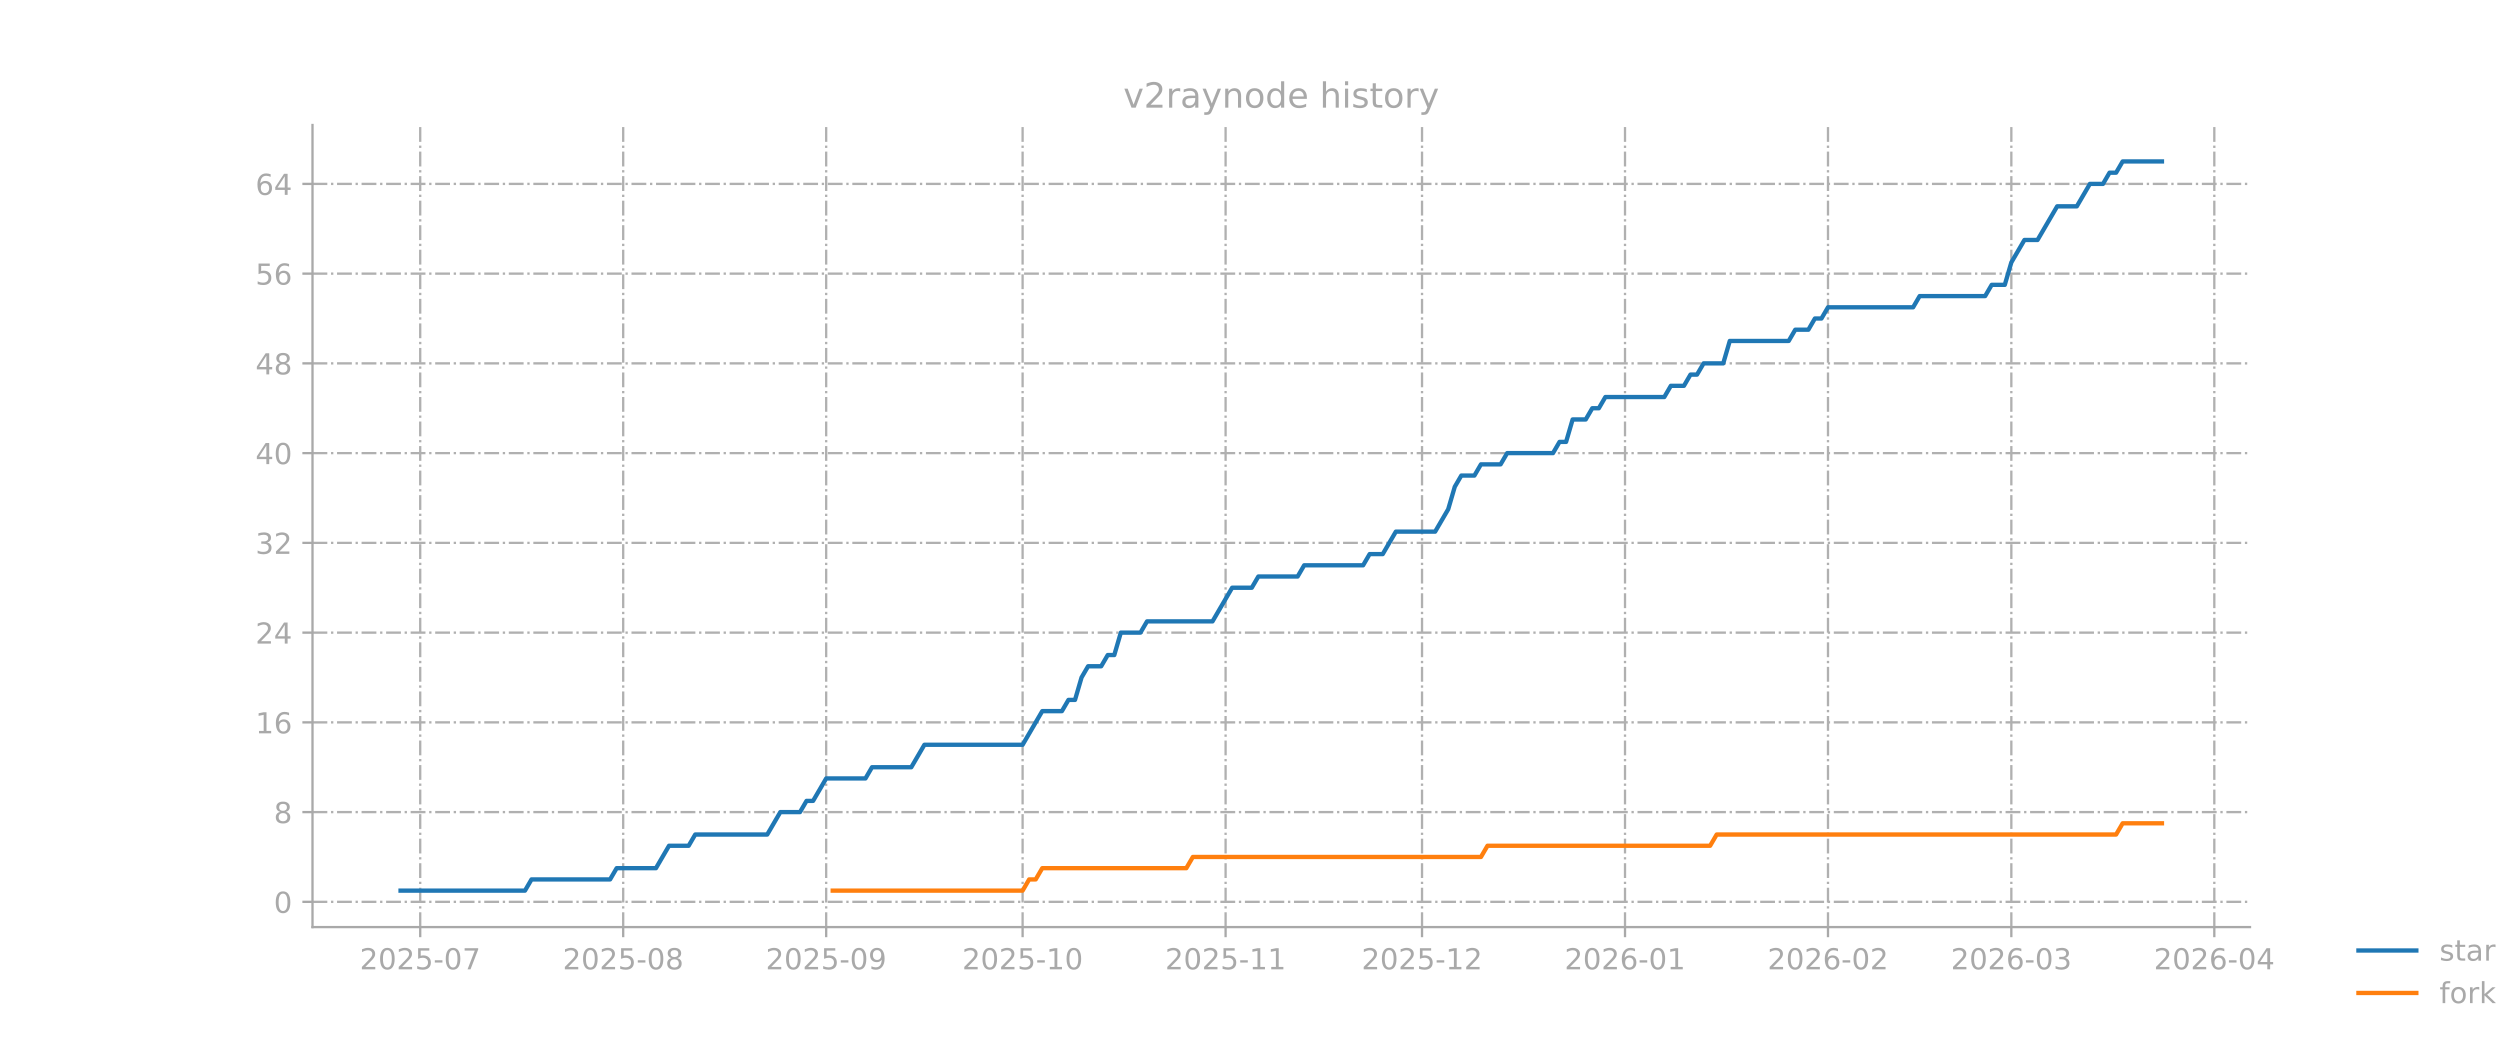
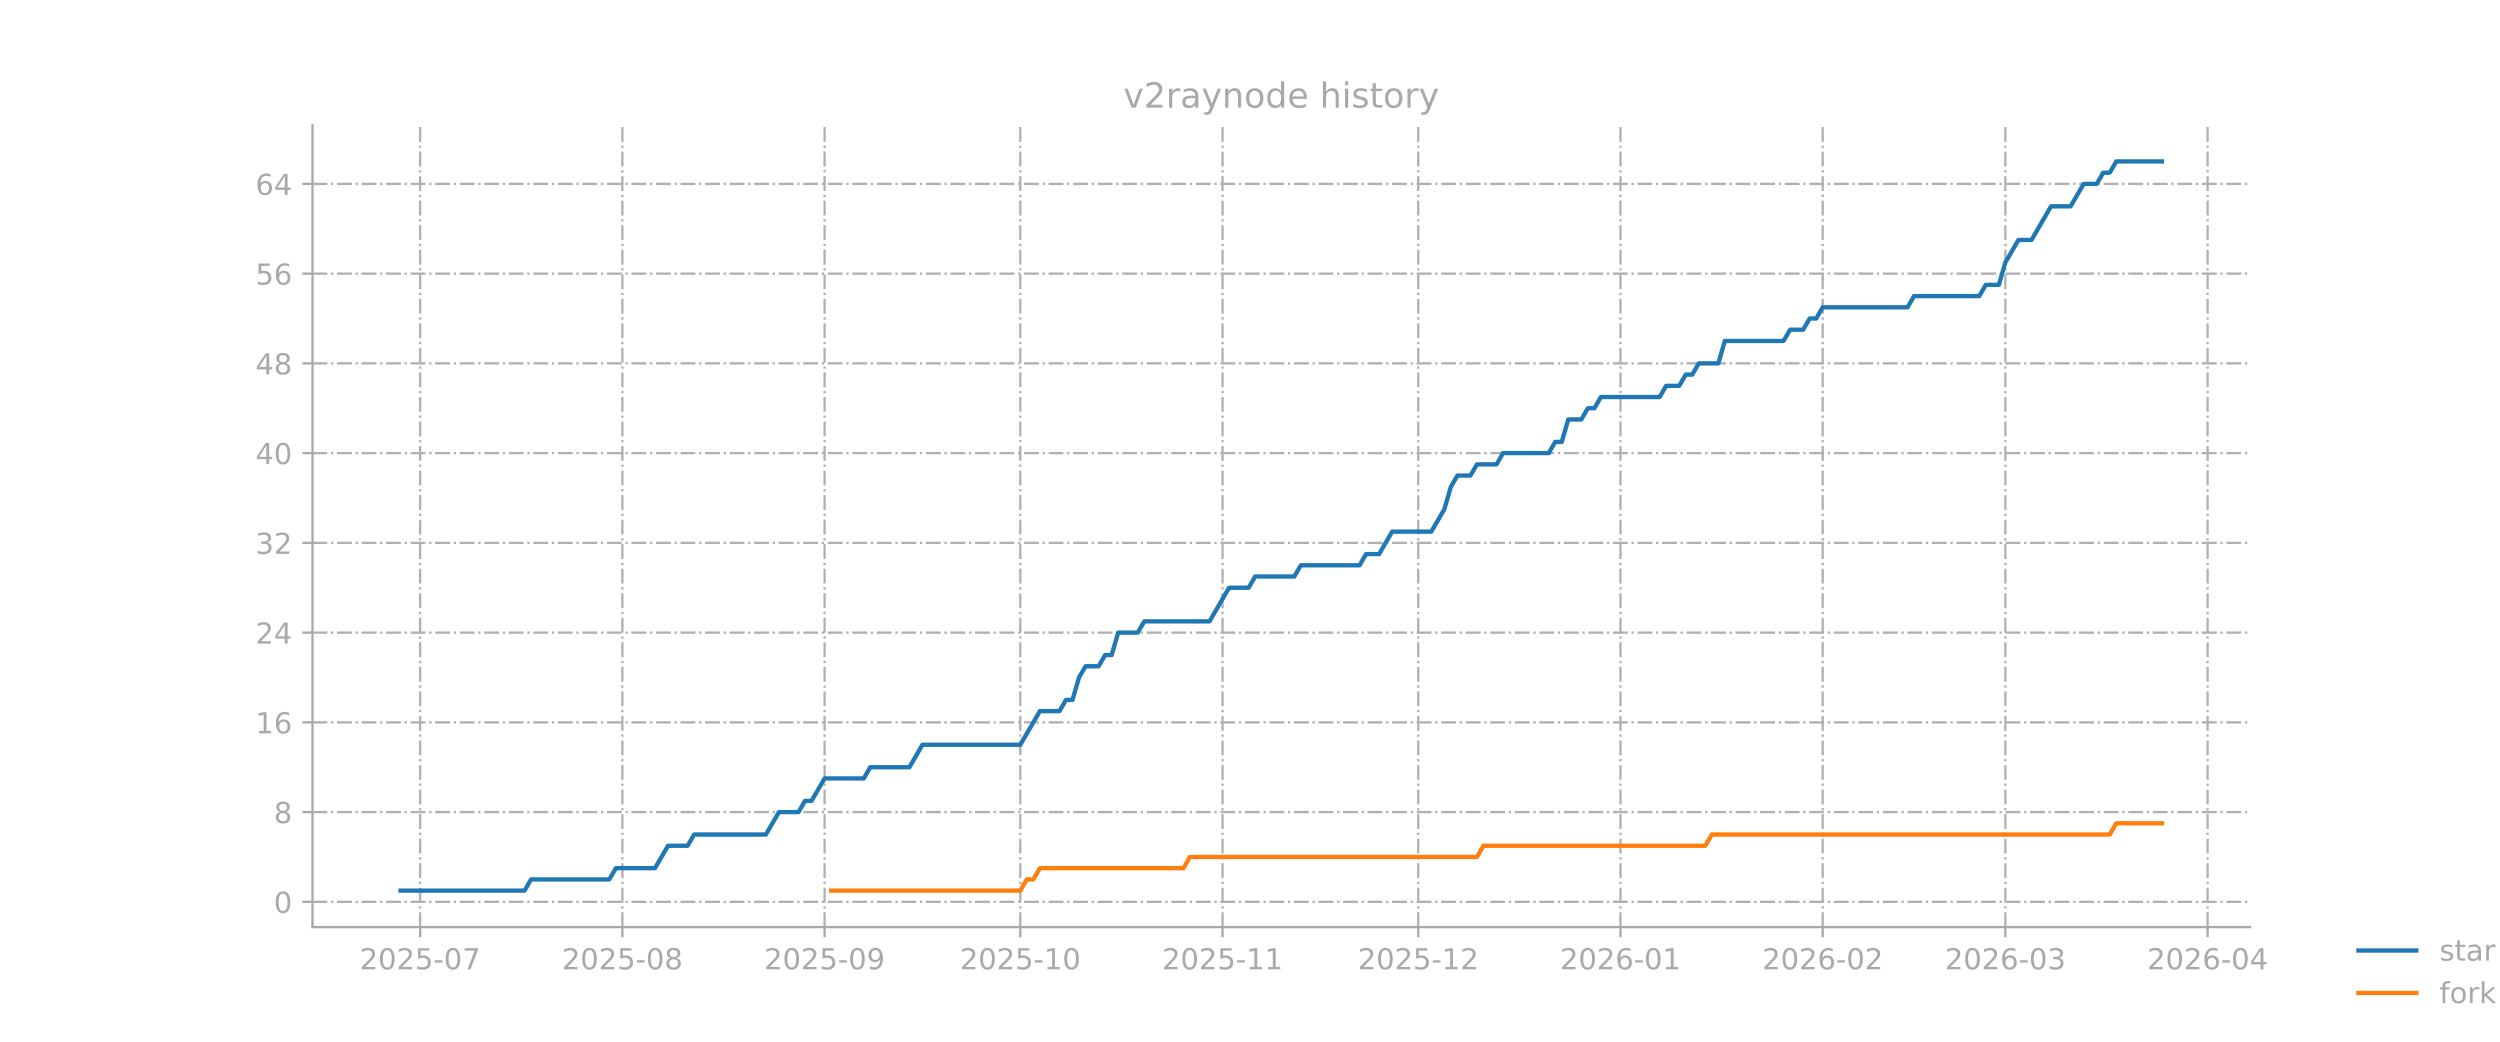
<svg xmlns="http://www.w3.org/2000/svg" xmlns:xlink="http://www.w3.org/1999/xlink" width="864pt" height="360pt" viewBox="0 0 864 360" version="1.1">
  <defs>
    <style type="text/css">*{stroke-linejoin: round; stroke-linecap: butt}</style>
  </defs>
  <g id="figure_1">
    <g id="patch_1">
      <path d="M 0 360  L 864 360  L 864 0  L 0 0  L 0 360  z " style="fill: none; opacity: 0" />
    </g>
    <g id="axes_1">
      <g id="patch_2">
        <path d="M 108 320.4  L 777.6 320.4  L 777.6 43.2  L 108 43.2  L 108 320.4  z " style="fill: none; opacity: 0" />
      </g>
      <g id="matplotlib.axis_1">
        <g id="xtick_1">
          <g id="line2d_1">
-             <path d="M 145.225 320.4  L 145.225 43.2  " clip-path="url(#pdec88b6fbc)" style="fill: none; stroke-dasharray: 5.12,1.28,0.8,1.28; stroke-dashoffset: 0; stroke: #b0b0b0; stroke-width: 0.8" />
+             <path d="M 145.2 320.4  L 145.2 43.2  " clip-path="url(#p464a421cb2)" style="fill: none; stroke-dasharray: 5.12,1.28,0.8,1.28; stroke-dashoffset: 0; stroke: #b0b0b0; stroke-width: 0.8" />
          </g>
          <g id="line2d_2">
            <defs>
-               <path id="m6a551c136f" d="M 0 0  L 0 3.5  " style="stroke: #a9a9a9; stroke-width: 0.8" />
+               <path id="m1f117e8676" d="M 0 0  L 0 3.5  " style="stroke: #a9a9a9; stroke-width: 0.8" />
            </defs>
            <g>
-               <use xlink:href="#m6a551c136f" x="145.225" y="320.4" style="fill: #a9a9a9; stroke: #a9a9a9; stroke-width: 0.8" />
+               <use xlink:href="#m1f117e8676" x="145.2" y="320.4" style="fill: #a9a9a9; stroke: #a9a9a9; stroke-width: 0.8" />
            </g>
          </g>
          <g id="text_1">
-             <g style="fill: #a9a9a9" transform="translate(124.3337 334.9984) scale(0.1 -0.1)">
+             <g style="fill: #a9a9a9" transform="translate(124.3086 334.9984) scale(0.1 -0.1)">
              <defs>
                <path id="DejaVuSans-32" d="M 1228 531  L 3431 531  L 3431 0  L 469 0  L 469 531  Q 828 903 1448 1529  Q 2069 2156 2228 2338  Q 2531 2678 2651 2914  Q 2772 3150 2772 3378  Q 2772 3750 2511 3984  Q 2250 4219 1831 4219  Q 1534 4219 1204 4116  Q 875 4013 500 3803  L 500 4441  Q 881 4594 1212 4672  Q 1544 4750 1819 4750  Q 2544 4750 2975 4387  Q 3406 4025 3406 3419  Q 3406 3131 3298 2873  Q 3191 2616 2906 2266  Q 2828 2175 2409 1742  Q 1991 1309 1228 531  z " transform="scale(0.015625)" />
                <path id="DejaVuSans-30" d="M 2034 4250  Q 1547 4250 1301 3770  Q 1056 3291 1056 2328  Q 1056 1369 1301 889  Q 1547 409 2034 409  Q 2525 409 2770 889  Q 3016 1369 3016 2328  Q 3016 3291 2770 3770  Q 2525 4250 2034 4250  z M 2034 4750  Q 2819 4750 3233 4129  Q 3647 3509 3647 2328  Q 3647 1150 3233 529  Q 2819 -91 2034 -91  Q 1250 -91 836 529  Q 422 1150 422 2328  Q 422 3509 836 4129  Q 1250 4750 2034 4750  z " transform="scale(0.015625)" />
                <path id="DejaVuSans-35" d="M 691 4666  L 3169 4666  L 3169 4134  L 1269 4134  L 1269 2991  Q 1406 3038 1543 3061  Q 1681 3084 1819 3084  Q 2600 3084 3056 2656  Q 3513 2228 3513 1497  Q 3513 744 3044 326  Q 2575 -91 1722 -91  Q 1428 -91 1123 -41  Q 819 9 494 109  L 494 744  Q 775 591 1075 516  Q 1375 441 1709 441  Q 2250 441 2565 725  Q 2881 1009 2881 1497  Q 2881 1984 2565 2268  Q 2250 2553 1709 2553  Q 1456 2553 1204 2497  Q 953 2441 691 2322  L 691 4666  z " transform="scale(0.015625)" />
                <path id="DejaVuSans-2d" d="M 313 2009  L 1997 2009  L 1997 1497  L 313 1497  L 313 2009  z " transform="scale(0.015625)" />
                <path id="DejaVuSans-37" d="M 525 4666  L 3525 4666  L 3525 4397  L 1831 0  L 1172 0  L 2766 4134  L 525 4134  L 525 4666  z " transform="scale(0.015625)" />
              </defs>
              <use xlink:href="#DejaVuSans-32" />
              <use xlink:href="#DejaVuSans-30" transform="translate(63.62305 0)" />
              <use xlink:href="#DejaVuSans-32" transform="translate(127.2461 0)" />
              <use xlink:href="#DejaVuSans-35" transform="translate(190.8691 0)" />
              <use xlink:href="#DejaVuSans-2d" transform="translate(254.4922 0)" />
              <use xlink:href="#DejaVuSans-30" transform="translate(290.5762 0)" />
              <use xlink:href="#DejaVuSans-37" transform="translate(354.1992 0)" />
            </g>
          </g>
        </g>
        <g id="xtick_2">
          <g id="line2d_3">
-             <path d="M 215.376 320.4  L 215.376 43.2  " clip-path="url(#pdec88b6fbc)" style="fill: none; stroke-dasharray: 5.12,1.28,0.8,1.28; stroke-dashoffset: 0; stroke: #b0b0b0; stroke-width: 0.8" />
+             <path d="M 215.091 320.4  L 215.091 43.2  " clip-path="url(#p464a421cb2)" style="fill: none; stroke-dasharray: 5.12,1.28,0.8,1.28; stroke-dashoffset: 0; stroke: #b0b0b0; stroke-width: 0.8" />
          </g>
          <g id="line2d_4">
            <g>
-               <use xlink:href="#m6a551c136f" x="215.376" y="320.4" style="fill: #a9a9a9; stroke: #a9a9a9; stroke-width: 0.8" />
+               <use xlink:href="#m1f117e8676" x="215.091" y="320.4" style="fill: #a9a9a9; stroke: #a9a9a9; stroke-width: 0.8" />
            </g>
          </g>
          <g id="text_2">
-             <g style="fill: #a9a9a9" transform="translate(194.4845 334.9984) scale(0.1 -0.1)">
+             <g style="fill: #a9a9a9" transform="translate(194.1995 334.9984) scale(0.1 -0.1)">
              <defs>
                <path id="DejaVuSans-38" d="M 2034 2216  Q 1584 2216 1326 1975  Q 1069 1734 1069 1313  Q 1069 891 1326 650  Q 1584 409 2034 409  Q 2484 409 2743 651  Q 3003 894 3003 1313  Q 3003 1734 2745 1975  Q 2488 2216 2034 2216  z M 1403 2484  Q 997 2584 770 2862  Q 544 3141 544 3541  Q 544 4100 942 4425  Q 1341 4750 2034 4750  Q 2731 4750 3128 4425  Q 3525 4100 3525 3541  Q 3525 3141 3298 2862  Q 3072 2584 2669 2484  Q 3125 2378 3379 2068  Q 3634 1759 3634 1313  Q 3634 634 3220 271  Q 2806 -91 2034 -91  Q 1263 -91 848 271  Q 434 634 434 1313  Q 434 1759 690 2068  Q 947 2378 1403 2484  z M 1172 3481  Q 1172 3119 1398 2916  Q 1625 2713 2034 2713  Q 2441 2713 2670 2916  Q 2900 3119 2900 3481  Q 2900 3844 2670 4047  Q 2441 4250 2034 4250  Q 1625 4250 1398 4047  Q 1172 3844 1172 3481  z " transform="scale(0.015625)" />
              </defs>
              <use xlink:href="#DejaVuSans-32" />
              <use xlink:href="#DejaVuSans-30" transform="translate(63.62305 0)" />
              <use xlink:href="#DejaVuSans-32" transform="translate(127.2461 0)" />
              <use xlink:href="#DejaVuSans-35" transform="translate(190.8691 0)" />
              <use xlink:href="#DejaVuSans-2d" transform="translate(254.4922 0)" />
              <use xlink:href="#DejaVuSans-30" transform="translate(290.5762 0)" />
              <use xlink:href="#DejaVuSans-38" transform="translate(354.1992 0)" />
            </g>
          </g>
        </g>
        <g id="xtick_3">
          <g id="line2d_5">
-             <path d="M 285.527 320.4  L 285.527 43.2  " clip-path="url(#pdec88b6fbc)" style="fill: none; stroke-dasharray: 5.12,1.28,0.8,1.28; stroke-dashoffset: 0; stroke: #b0b0b0; stroke-width: 0.8" />
+             <path d="M 284.982 320.4  L 284.982 43.2  " clip-path="url(#p464a421cb2)" style="fill: none; stroke-dasharray: 5.12,1.28,0.8,1.28; stroke-dashoffset: 0; stroke: #b0b0b0; stroke-width: 0.8" />
          </g>
          <g id="line2d_6">
            <g>
-               <use xlink:href="#m6a551c136f" x="285.527" y="320.4" style="fill: #a9a9a9; stroke: #a9a9a9; stroke-width: 0.8" />
+               <use xlink:href="#m1f117e8676" x="284.982" y="320.4" style="fill: #a9a9a9; stroke: #a9a9a9; stroke-width: 0.8" />
            </g>
          </g>
          <g id="text_3">
-             <g style="fill: #a9a9a9" transform="translate(264.6352 334.9984) scale(0.1 -0.1)">
+             <g style="fill: #a9a9a9" transform="translate(264.0904 334.9984) scale(0.1 -0.1)">
              <defs>
                <path id="DejaVuSans-39" d="M 703 97  L 703 672  Q 941 559 1184 500  Q 1428 441 1663 441  Q 2288 441 2617 861  Q 2947 1281 2994 2138  Q 2813 1869 2534 1725  Q 2256 1581 1919 1581  Q 1219 1581 811 2004  Q 403 2428 403 3163  Q 403 3881 828 4315  Q 1253 4750 1959 4750  Q 2769 4750 3195 4129  Q 3622 3509 3622 2328  Q 3622 1225 3098 567  Q 2575 -91 1691 -91  Q 1453 -91 1209 -44  Q 966 3 703 97  z M 1959 2075  Q 2384 2075 2632 2365  Q 2881 2656 2881 3163  Q 2881 3666 2632 3958  Q 2384 4250 1959 4250  Q 1534 4250 1286 3958  Q 1038 3666 1038 3163  Q 1038 2656 1286 2365  Q 1534 2075 1959 2075  z " transform="scale(0.015625)" />
              </defs>
              <use xlink:href="#DejaVuSans-32" />
              <use xlink:href="#DejaVuSans-30" transform="translate(63.62305 0)" />
              <use xlink:href="#DejaVuSans-32" transform="translate(127.2461 0)" />
              <use xlink:href="#DejaVuSans-35" transform="translate(190.8691 0)" />
              <use xlink:href="#DejaVuSans-2d" transform="translate(254.4922 0)" />
              <use xlink:href="#DejaVuSans-30" transform="translate(290.5762 0)" />
              <use xlink:href="#DejaVuSans-39" transform="translate(354.1992 0)" />
            </g>
          </g>
        </g>
        <g id="xtick_4">
          <g id="line2d_7">
-             <path d="M 353.414 320.4  L 353.414 43.2  " clip-path="url(#pdec88b6fbc)" style="fill: none; stroke-dasharray: 5.12,1.28,0.8,1.28; stroke-dashoffset: 0; stroke: #b0b0b0; stroke-width: 0.8" />
+             <path d="M 352.618 320.4  L 352.618 43.2  " clip-path="url(#p464a421cb2)" style="fill: none; stroke-dasharray: 5.12,1.28,0.8,1.28; stroke-dashoffset: 0; stroke: #b0b0b0; stroke-width: 0.8" />
          </g>
          <g id="line2d_8">
            <g>
-               <use xlink:href="#m6a551c136f" x="353.414" y="320.4" style="fill: #a9a9a9; stroke: #a9a9a9; stroke-width: 0.8" />
+               <use xlink:href="#m1f117e8676" x="352.618" y="320.4" style="fill: #a9a9a9; stroke: #a9a9a9; stroke-width: 0.8" />
            </g>
          </g>
          <g id="text_4">
-             <g style="fill: #a9a9a9" transform="translate(332.523 334.9984) scale(0.1 -0.1)">
+             <g style="fill: #a9a9a9" transform="translate(331.7268 334.9984) scale(0.1 -0.1)">
              <defs>
                <path id="DejaVuSans-31" d="M 794 531  L 1825 531  L 1825 4091  L 703 3866  L 703 4441  L 1819 4666  L 2450 4666  L 2450 531  L 3481 531  L 3481 0  L 794 0  L 794 531  z " transform="scale(0.015625)" />
              </defs>
              <use xlink:href="#DejaVuSans-32" />
              <use xlink:href="#DejaVuSans-30" transform="translate(63.62305 0)" />
              <use xlink:href="#DejaVuSans-32" transform="translate(127.2461 0)" />
              <use xlink:href="#DejaVuSans-35" transform="translate(190.8691 0)" />
              <use xlink:href="#DejaVuSans-2d" transform="translate(254.4922 0)" />
              <use xlink:href="#DejaVuSans-31" transform="translate(290.5762 0)" />
              <use xlink:href="#DejaVuSans-30" transform="translate(354.1992 0)" />
            </g>
          </g>
        </g>
        <g id="xtick_5">
          <g id="line2d_9">
-             <path d="M 423.565 320.4  L 423.565 43.2  " clip-path="url(#pdec88b6fbc)" style="fill: none; stroke-dasharray: 5.12,1.28,0.8,1.28; stroke-dashoffset: 0; stroke: #b0b0b0; stroke-width: 0.8" />
+             <path d="M 422.509 320.4  L 422.509 43.2  " clip-path="url(#p464a421cb2)" style="fill: none; stroke-dasharray: 5.12,1.28,0.8,1.28; stroke-dashoffset: 0; stroke: #b0b0b0; stroke-width: 0.8" />
          </g>
          <g id="line2d_10">
            <g>
-               <use xlink:href="#m6a551c136f" x="423.565" y="320.4" style="fill: #a9a9a9; stroke: #a9a9a9; stroke-width: 0.8" />
+               <use xlink:href="#m1f117e8676" x="422.509" y="320.4" style="fill: #a9a9a9; stroke: #a9a9a9; stroke-width: 0.8" />
            </g>
          </g>
          <g id="text_5">
-             <g style="fill: #a9a9a9" transform="translate(402.6737 334.9984) scale(0.1 -0.1)">
+             <g style="fill: #a9a9a9" transform="translate(401.6177 334.9984) scale(0.1 -0.1)">
              <use xlink:href="#DejaVuSans-32" />
              <use xlink:href="#DejaVuSans-30" transform="translate(63.62305 0)" />
              <use xlink:href="#DejaVuSans-32" transform="translate(127.2461 0)" />
              <use xlink:href="#DejaVuSans-35" transform="translate(190.8691 0)" />
              <use xlink:href="#DejaVuSans-2d" transform="translate(254.4922 0)" />
              <use xlink:href="#DejaVuSans-31" transform="translate(290.5762 0)" />
              <use xlink:href="#DejaVuSans-31" transform="translate(354.1992 0)" />
            </g>
          </g>
        </g>
        <g id="xtick_6">
          <g id="line2d_11">
-             <path d="M 491.453 320.4  L 491.453 43.2  " clip-path="url(#pdec88b6fbc)" style="fill: none; stroke-dasharray: 5.12,1.28,0.8,1.28; stroke-dashoffset: 0; stroke: #b0b0b0; stroke-width: 0.8" />
+             <path d="M 490.145 320.4  L 490.145 43.2  " clip-path="url(#p464a421cb2)" style="fill: none; stroke-dasharray: 5.12,1.28,0.8,1.28; stroke-dashoffset: 0; stroke: #b0b0b0; stroke-width: 0.8" />
          </g>
          <g id="line2d_12">
            <g>
-               <use xlink:href="#m6a551c136f" x="491.453" y="320.4" style="fill: #a9a9a9; stroke: #a9a9a9; stroke-width: 0.8" />
+               <use xlink:href="#m1f117e8676" x="490.145" y="320.4" style="fill: #a9a9a9; stroke: #a9a9a9; stroke-width: 0.8" />
            </g>
          </g>
          <g id="text_6">
-             <g style="fill: #a9a9a9" transform="translate(470.5615 334.9984) scale(0.1 -0.1)">
+             <g style="fill: #a9a9a9" transform="translate(469.254 334.9984) scale(0.1 -0.1)">
              <use xlink:href="#DejaVuSans-32" />
              <use xlink:href="#DejaVuSans-30" transform="translate(63.62305 0)" />
              <use xlink:href="#DejaVuSans-32" transform="translate(127.2461 0)" />
              <use xlink:href="#DejaVuSans-35" transform="translate(190.8691 0)" />
              <use xlink:href="#DejaVuSans-2d" transform="translate(254.4922 0)" />
              <use xlink:href="#DejaVuSans-31" transform="translate(290.5762 0)" />
              <use xlink:href="#DejaVuSans-32" transform="translate(354.1992 0)" />
            </g>
          </g>
        </g>
        <g id="xtick_7">
          <g id="line2d_13">
-             <path d="M 561.604 320.4  L 561.604 43.2  " clip-path="url(#pdec88b6fbc)" style="fill: none; stroke-dasharray: 5.12,1.28,0.8,1.28; stroke-dashoffset: 0; stroke: #b0b0b0; stroke-width: 0.8" />
+             <path d="M 560.036 320.4  L 560.036 43.2  " clip-path="url(#p464a421cb2)" style="fill: none; stroke-dasharray: 5.12,1.28,0.8,1.28; stroke-dashoffset: 0; stroke: #b0b0b0; stroke-width: 0.8" />
          </g>
          <g id="line2d_14">
            <g>
-               <use xlink:href="#m6a551c136f" x="561.604" y="320.4" style="fill: #a9a9a9; stroke: #a9a9a9; stroke-width: 0.8" />
+               <use xlink:href="#m1f117e8676" x="560.036" y="320.4" style="fill: #a9a9a9; stroke: #a9a9a9; stroke-width: 0.8" />
            </g>
          </g>
          <g id="text_7">
-             <g style="fill: #a9a9a9" transform="translate(540.7122 334.9984) scale(0.1 -0.1)">
+             <g style="fill: #a9a9a9" transform="translate(539.145 334.9984) scale(0.1 -0.1)">
              <defs>
                <path id="DejaVuSans-36" d="M 2113 2584  Q 1688 2584 1439 2293  Q 1191 2003 1191 1497  Q 1191 994 1439 701  Q 1688 409 2113 409  Q 2538 409 2786 701  Q 3034 994 3034 1497  Q 3034 2003 2786 2293  Q 2538 2584 2113 2584  z M 3366 4563  L 3366 3988  Q 3128 4100 2886 4159  Q 2644 4219 2406 4219  Q 1781 4219 1451 3797  Q 1122 3375 1075 2522  Q 1259 2794 1537 2939  Q 1816 3084 2150 3084  Q 2853 3084 3261 2657  Q 3669 2231 3669 1497  Q 3669 778 3244 343  Q 2819 -91 2113 -91  Q 1303 -91 875 529  Q 447 1150 447 2328  Q 447 3434 972 4092  Q 1497 4750 2381 4750  Q 2619 4750 2861 4703  Q 3103 4656 3366 4563  z " transform="scale(0.015625)" />
              </defs>
              <use xlink:href="#DejaVuSans-32" />
              <use xlink:href="#DejaVuSans-30" transform="translate(63.62305 0)" />
              <use xlink:href="#DejaVuSans-32" transform="translate(127.2461 0)" />
              <use xlink:href="#DejaVuSans-36" transform="translate(190.8691 0)" />
              <use xlink:href="#DejaVuSans-2d" transform="translate(254.4922 0)" />
              <use xlink:href="#DejaVuSans-30" transform="translate(290.5762 0)" />
              <use xlink:href="#DejaVuSans-31" transform="translate(354.1992 0)" />
            </g>
          </g>
        </g>
        <g id="xtick_8">
          <g id="line2d_15">
-             <path d="M 631.754 320.4  L 631.754 43.2  " clip-path="url(#pdec88b6fbc)" style="fill: none; stroke-dasharray: 5.12,1.28,0.8,1.28; stroke-dashoffset: 0; stroke: #b0b0b0; stroke-width: 0.8" />
+             <path d="M 629.927 320.4  L 629.927 43.2  " clip-path="url(#p464a421cb2)" style="fill: none; stroke-dasharray: 5.12,1.28,0.8,1.28; stroke-dashoffset: 0; stroke: #b0b0b0; stroke-width: 0.8" />
          </g>
          <g id="line2d_16">
            <g>
-               <use xlink:href="#m6a551c136f" x="631.754" y="320.4" style="fill: #a9a9a9; stroke: #a9a9a9; stroke-width: 0.8" />
+               <use xlink:href="#m1f117e8676" x="629.927" y="320.4" style="fill: #a9a9a9; stroke: #a9a9a9; stroke-width: 0.8" />
            </g>
          </g>
          <g id="text_8">
-             <g style="fill: #a9a9a9" transform="translate(610.863 334.9984) scale(0.1 -0.1)">
+             <g style="fill: #a9a9a9" transform="translate(609.0359 334.9984) scale(0.1 -0.1)">
              <use xlink:href="#DejaVuSans-32" />
              <use xlink:href="#DejaVuSans-30" transform="translate(63.62305 0)" />
              <use xlink:href="#DejaVuSans-32" transform="translate(127.2461 0)" />
              <use xlink:href="#DejaVuSans-36" transform="translate(190.8691 0)" />
              <use xlink:href="#DejaVuSans-2d" transform="translate(254.4922 0)" />
              <use xlink:href="#DejaVuSans-30" transform="translate(290.5762 0)" />
              <use xlink:href="#DejaVuSans-32" transform="translate(354.1992 0)" />
            </g>
          </g>
        </g>
        <g id="xtick_9">
          <g id="line2d_17">
-             <path d="M 695.116 320.4  L 695.116 43.2  " clip-path="url(#pdec88b6fbc)" style="fill: none; stroke-dasharray: 5.12,1.28,0.8,1.28; stroke-dashoffset: 0; stroke: #b0b0b0; stroke-width: 0.8" />
+             <path d="M 693.055 320.4  L 693.055 43.2  " clip-path="url(#p464a421cb2)" style="fill: none; stroke-dasharray: 5.12,1.28,0.8,1.28; stroke-dashoffset: 0; stroke: #b0b0b0; stroke-width: 0.8" />
          </g>
          <g id="line2d_18">
            <g>
-               <use xlink:href="#m6a551c136f" x="695.116" y="320.4" style="fill: #a9a9a9; stroke: #a9a9a9; stroke-width: 0.8" />
+               <use xlink:href="#m1f117e8676" x="693.055" y="320.4" style="fill: #a9a9a9; stroke: #a9a9a9; stroke-width: 0.8" />
            </g>
          </g>
          <g id="text_9">
-             <g style="fill: #a9a9a9" transform="translate(674.2249 334.9984) scale(0.1 -0.1)">
+             <g style="fill: #a9a9a9" transform="translate(672.1631 334.9984) scale(0.1 -0.1)">
              <defs>
                <path id="DejaVuSans-33" d="M 2597 2516  Q 3050 2419 3304 2112  Q 3559 1806 3559 1356  Q 3559 666 3084 287  Q 2609 -91 1734 -91  Q 1441 -91 1130 -33  Q 819 25 488 141  L 488 750  Q 750 597 1062 519  Q 1375 441 1716 441  Q 2309 441 2620 675  Q 2931 909 2931 1356  Q 2931 1769 2642 2001  Q 2353 2234 1838 2234  L 1294 2234  L 1294 2753  L 1863 2753  Q 2328 2753 2575 2939  Q 2822 3125 2822 3475  Q 2822 3834 2567 4026  Q 2313 4219 1838 4219  Q 1578 4219 1281 4162  Q 984 4106 628 3988  L 628 4550  Q 988 4650 1302 4700  Q 1616 4750 1894 4750  Q 2613 4750 3031 4423  Q 3450 4097 3450 3541  Q 3450 3153 3228 2886  Q 3006 2619 2597 2516  z " transform="scale(0.015625)" />
              </defs>
              <use xlink:href="#DejaVuSans-32" />
              <use xlink:href="#DejaVuSans-30" transform="translate(63.62305 0)" />
              <use xlink:href="#DejaVuSans-32" transform="translate(127.2461 0)" />
              <use xlink:href="#DejaVuSans-36" transform="translate(190.8691 0)" />
              <use xlink:href="#DejaVuSans-2d" transform="translate(254.4922 0)" />
              <use xlink:href="#DejaVuSans-30" transform="translate(290.5762 0)" />
              <use xlink:href="#DejaVuSans-33" transform="translate(354.1992 0)" />
            </g>
          </g>
        </g>
        <g id="xtick_10">
          <g id="line2d_19">
-             <path d="M 765.267 320.4  L 765.267 43.2  " clip-path="url(#pdec88b6fbc)" style="fill: none; stroke-dasharray: 5.12,1.28,0.8,1.28; stroke-dashoffset: 0; stroke: #b0b0b0; stroke-width: 0.8" />
+             <path d="M 762.945 320.4  L 762.945 43.2  " clip-path="url(#p464a421cb2)" style="fill: none; stroke-dasharray: 5.12,1.28,0.8,1.28; stroke-dashoffset: 0; stroke: #b0b0b0; stroke-width: 0.8" />
          </g>
          <g id="line2d_20">
            <g>
-               <use xlink:href="#m6a551c136f" x="765.267" y="320.4" style="fill: #a9a9a9; stroke: #a9a9a9; stroke-width: 0.8" />
+               <use xlink:href="#m1f117e8676" x="762.945" y="320.4" style="fill: #a9a9a9; stroke: #a9a9a9; stroke-width: 0.8" />
            </g>
          </g>
          <g id="text_10">
-             <g style="fill: #a9a9a9" transform="translate(744.3756 334.9984) scale(0.1 -0.1)">
+             <g style="fill: #a9a9a9" transform="translate(742.054 334.9984) scale(0.1 -0.1)">
              <defs>
                <path id="DejaVuSans-34" d="M 2419 4116  L 825 1625  L 2419 1625  L 2419 4116  z M 2253 4666  L 3047 4666  L 3047 1625  L 3713 1625  L 3713 1100  L 3047 1100  L 3047 0  L 2419 0  L 2419 1100  L 313 1100  L 313 1709  L 2253 4666  z " transform="scale(0.015625)" />
              </defs>
              <use xlink:href="#DejaVuSans-32" />
              <use xlink:href="#DejaVuSans-30" transform="translate(63.62305 0)" />
              <use xlink:href="#DejaVuSans-32" transform="translate(127.2461 0)" />
              <use xlink:href="#DejaVuSans-36" transform="translate(190.8691 0)" />
              <use xlink:href="#DejaVuSans-2d" transform="translate(254.4922 0)" />
              <use xlink:href="#DejaVuSans-30" transform="translate(290.5762 0)" />
              <use xlink:href="#DejaVuSans-34" transform="translate(354.1992 0)" />
            </g>
          </g>
        </g>
      </g>
      <g id="matplotlib.axis_2">
        <g id="ytick_1">
          <g id="line2d_21">
-             <path d="M 108 311.677  L 777.6 311.677  " clip-path="url(#pdec88b6fbc)" style="fill: none; stroke-dasharray: 5.12,1.28,0.8,1.28; stroke-dashoffset: 0; stroke: #b0b0b0; stroke-width: 0.8" />
+             <path d="M 108 311.677  L 777.6 311.677  " clip-path="url(#p464a421cb2)" style="fill: none; stroke-dasharray: 5.12,1.28,0.8,1.28; stroke-dashoffset: 0; stroke: #b0b0b0; stroke-width: 0.8" />
          </g>
          <g id="line2d_22">
            <defs>
-               <path id="mde17476a0c" d="M 0 0  L -3.5 0  " style="stroke: #a9a9a9; stroke-width: 0.8" />
+               <path id="m3e5fedf761" d="M 0 0  L -3.5 0  " style="stroke: #a9a9a9; stroke-width: 0.8" />
            </defs>
            <g>
-               <use xlink:href="#mde17476a0c" x="108" y="311.677" style="fill: #a9a9a9; stroke: #a9a9a9; stroke-width: 0.8" />
+               <use xlink:href="#m3e5fedf761" x="108" y="311.677" style="fill: #a9a9a9; stroke: #a9a9a9; stroke-width: 0.8" />
            </g>
          </g>
          <g id="text_11">
            <g style="fill: #a9a9a9" transform="translate(94.6375 315.4761) scale(0.1 -0.1)">
              <use xlink:href="#DejaVuSans-30" />
            </g>
          </g>
        </g>
        <g id="ytick_2">
          <g id="line2d_23">
-             <path d="M 108 280.662  L 777.6 280.662  " clip-path="url(#pdec88b6fbc)" style="fill: none; stroke-dasharray: 5.12,1.28,0.8,1.28; stroke-dashoffset: 0; stroke: #b0b0b0; stroke-width: 0.8" />
+             <path d="M 108 280.662  L 777.6 280.662  " clip-path="url(#p464a421cb2)" style="fill: none; stroke-dasharray: 5.12,1.28,0.8,1.28; stroke-dashoffset: 0; stroke: #b0b0b0; stroke-width: 0.8" />
          </g>
          <g id="line2d_24">
            <g>
-               <use xlink:href="#mde17476a0c" x="108" y="280.662" style="fill: #a9a9a9; stroke: #a9a9a9; stroke-width: 0.8" />
+               <use xlink:href="#m3e5fedf761" x="108" y="280.662" style="fill: #a9a9a9; stroke: #a9a9a9; stroke-width: 0.8" />
            </g>
          </g>
          <g id="text_12">
            <g style="fill: #a9a9a9" transform="translate(94.6375 284.4608) scale(0.1 -0.1)">
              <use xlink:href="#DejaVuSans-38" />
            </g>
          </g>
        </g>
        <g id="ytick_3">
          <g id="line2d_25">
-             <path d="M 108 249.646  L 777.6 249.646  " clip-path="url(#pdec88b6fbc)" style="fill: none; stroke-dasharray: 5.12,1.28,0.8,1.28; stroke-dashoffset: 0; stroke: #b0b0b0; stroke-width: 0.8" />
+             <path d="M 108 249.646  L 777.6 249.646  " clip-path="url(#p464a421cb2)" style="fill: none; stroke-dasharray: 5.12,1.28,0.8,1.28; stroke-dashoffset: 0; stroke: #b0b0b0; stroke-width: 0.8" />
          </g>
          <g id="line2d_26">
            <g>
-               <use xlink:href="#mde17476a0c" x="108" y="249.646" style="fill: #a9a9a9; stroke: #a9a9a9; stroke-width: 0.8" />
+               <use xlink:href="#m3e5fedf761" x="108" y="249.646" style="fill: #a9a9a9; stroke: #a9a9a9; stroke-width: 0.8" />
            </g>
          </g>
          <g id="text_13">
            <g style="fill: #a9a9a9" transform="translate(88.275 253.4454) scale(0.1 -0.1)">
              <use xlink:href="#DejaVuSans-31" />
              <use xlink:href="#DejaVuSans-36" transform="translate(63.62305 0)" />
            </g>
          </g>
        </g>
        <g id="ytick_4">
          <g id="line2d_27">
-             <path d="M 108 218.631  L 777.6 218.631  " clip-path="url(#pdec88b6fbc)" style="fill: none; stroke-dasharray: 5.12,1.28,0.8,1.28; stroke-dashoffset: 0; stroke: #b0b0b0; stroke-width: 0.8" />
+             <path d="M 108 218.631  L 777.6 218.631  " clip-path="url(#p464a421cb2)" style="fill: none; stroke-dasharray: 5.12,1.28,0.8,1.28; stroke-dashoffset: 0; stroke: #b0b0b0; stroke-width: 0.8" />
          </g>
          <g id="line2d_28">
            <g>
-               <use xlink:href="#mde17476a0c" x="108" y="218.631" style="fill: #a9a9a9; stroke: #a9a9a9; stroke-width: 0.8" />
+               <use xlink:href="#m3e5fedf761" x="108" y="218.631" style="fill: #a9a9a9; stroke: #a9a9a9; stroke-width: 0.8" />
            </g>
          </g>
          <g id="text_14">
            <g style="fill: #a9a9a9" transform="translate(88.275 222.43) scale(0.1 -0.1)">
              <use xlink:href="#DejaVuSans-32" />
              <use xlink:href="#DejaVuSans-34" transform="translate(63.62305 0)" />
            </g>
          </g>
        </g>
        <g id="ytick_5">
          <g id="line2d_29">
-             <path d="M 108 187.615  L 777.6 187.615  " clip-path="url(#pdec88b6fbc)" style="fill: none; stroke-dasharray: 5.12,1.28,0.8,1.28; stroke-dashoffset: 0; stroke: #b0b0b0; stroke-width: 0.8" />
+             <path d="M 108 187.615  L 777.6 187.615  " clip-path="url(#p464a421cb2)" style="fill: none; stroke-dasharray: 5.12,1.28,0.8,1.28; stroke-dashoffset: 0; stroke: #b0b0b0; stroke-width: 0.8" />
          </g>
          <g id="line2d_30">
            <g>
-               <use xlink:href="#mde17476a0c" x="108" y="187.615" style="fill: #a9a9a9; stroke: #a9a9a9; stroke-width: 0.8" />
+               <use xlink:href="#m3e5fedf761" x="108" y="187.615" style="fill: #a9a9a9; stroke: #a9a9a9; stroke-width: 0.8" />
            </g>
          </g>
          <g id="text_15">
            <g style="fill: #a9a9a9" transform="translate(88.275 191.4146) scale(0.1 -0.1)">
              <use xlink:href="#DejaVuSans-33" />
              <use xlink:href="#DejaVuSans-32" transform="translate(63.62305 0)" />
            </g>
          </g>
        </g>
        <g id="ytick_6">
          <g id="line2d_31">
-             <path d="M 108 156.6  L 777.6 156.6  " clip-path="url(#pdec88b6fbc)" style="fill: none; stroke-dasharray: 5.12,1.28,0.8,1.28; stroke-dashoffset: 0; stroke: #b0b0b0; stroke-width: 0.8" />
+             <path d="M 108 156.6  L 777.6 156.6  " clip-path="url(#p464a421cb2)" style="fill: none; stroke-dasharray: 5.12,1.28,0.8,1.28; stroke-dashoffset: 0; stroke: #b0b0b0; stroke-width: 0.8" />
          </g>
          <g id="line2d_32">
            <g>
-               <use xlink:href="#mde17476a0c" x="108" y="156.6" style="fill: #a9a9a9; stroke: #a9a9a9; stroke-width: 0.8" />
+               <use xlink:href="#m3e5fedf761" x="108" y="156.6" style="fill: #a9a9a9; stroke: #a9a9a9; stroke-width: 0.8" />
            </g>
          </g>
          <g id="text_16">
            <g style="fill: #a9a9a9" transform="translate(88.275 160.3992) scale(0.1 -0.1)">
              <use xlink:href="#DejaVuSans-34" />
              <use xlink:href="#DejaVuSans-30" transform="translate(63.62305 0)" />
            </g>
          </g>
        </g>
        <g id="ytick_7">
          <g id="line2d_33">
-             <path d="M 108 125.585  L 777.6 125.585  " clip-path="url(#pdec88b6fbc)" style="fill: none; stroke-dasharray: 5.12,1.28,0.8,1.28; stroke-dashoffset: 0; stroke: #b0b0b0; stroke-width: 0.8" />
+             <path d="M 108 125.585  L 777.6 125.585  " clip-path="url(#p464a421cb2)" style="fill: none; stroke-dasharray: 5.12,1.28,0.8,1.28; stroke-dashoffset: 0; stroke: #b0b0b0; stroke-width: 0.8" />
          </g>
          <g id="line2d_34">
            <g>
-               <use xlink:href="#mde17476a0c" x="108" y="125.585" style="fill: #a9a9a9; stroke: #a9a9a9; stroke-width: 0.8" />
+               <use xlink:href="#m3e5fedf761" x="108" y="125.585" style="fill: #a9a9a9; stroke: #a9a9a9; stroke-width: 0.8" />
            </g>
          </g>
          <g id="text_17">
            <g style="fill: #a9a9a9" transform="translate(88.275 129.3838) scale(0.1 -0.1)">
              <use xlink:href="#DejaVuSans-34" />
              <use xlink:href="#DejaVuSans-38" transform="translate(63.62305 0)" />
            </g>
          </g>
        </g>
        <g id="ytick_8">
          <g id="line2d_35">
-             <path d="M 108 94.569  L 777.6 94.569  " clip-path="url(#pdec88b6fbc)" style="fill: none; stroke-dasharray: 5.12,1.28,0.8,1.28; stroke-dashoffset: 0; stroke: #b0b0b0; stroke-width: 0.8" />
+             <path d="M 108 94.569  L 777.6 94.569  " clip-path="url(#p464a421cb2)" style="fill: none; stroke-dasharray: 5.12,1.28,0.8,1.28; stroke-dashoffset: 0; stroke: #b0b0b0; stroke-width: 0.8" />
          </g>
          <g id="line2d_36">
            <g>
-               <use xlink:href="#mde17476a0c" x="108" y="94.569" style="fill: #a9a9a9; stroke: #a9a9a9; stroke-width: 0.8" />
+               <use xlink:href="#m3e5fedf761" x="108" y="94.569" style="fill: #a9a9a9; stroke: #a9a9a9; stroke-width: 0.8" />
            </g>
          </g>
          <g id="text_18">
            <g style="fill: #a9a9a9" transform="translate(88.275 98.36845) scale(0.1 -0.1)">
              <use xlink:href="#DejaVuSans-35" />
              <use xlink:href="#DejaVuSans-36" transform="translate(63.62305 0)" />
            </g>
          </g>
        </g>
        <g id="ytick_9">
          <g id="line2d_37">
-             <path d="M 108 63.554  L 777.6 63.554  " clip-path="url(#pdec88b6fbc)" style="fill: none; stroke-dasharray: 5.12,1.28,0.8,1.28; stroke-dashoffset: 0; stroke: #b0b0b0; stroke-width: 0.8" />
+             <path d="M 108 63.554  L 777.6 63.554  " clip-path="url(#p464a421cb2)" style="fill: none; stroke-dasharray: 5.12,1.28,0.8,1.28; stroke-dashoffset: 0; stroke: #b0b0b0; stroke-width: 0.8" />
          </g>
          <g id="line2d_38">
            <g>
-               <use xlink:href="#mde17476a0c" x="108" y="63.554" style="fill: #a9a9a9; stroke: #a9a9a9; stroke-width: 0.8" />
+               <use xlink:href="#m3e5fedf761" x="108" y="63.554" style="fill: #a9a9a9; stroke: #a9a9a9; stroke-width: 0.8" />
            </g>
          </g>
          <g id="text_19">
            <g style="fill: #a9a9a9" transform="translate(88.275 67.35307) scale(0.1 -0.1)">
              <use xlink:href="#DejaVuSans-36" />
              <use xlink:href="#DejaVuSans-34" transform="translate(63.62305 0)" />
            </g>
          </g>
        </g>
      </g>
      <g id="line2d_39">
-         <path d="M 138.436 307.8  L 181.432 307.8  L 183.695 303.923  L 210.85 303.923  L 213.113 300.046  L 226.691 300.046  L 231.216 292.292  L 238.005 292.292  L 240.268 288.415  L 265.16 288.415  L 269.686 280.662  L 276.475 280.662  L 278.738 276.785  L 281.001 276.785  L 285.527 269.031  L 299.104 269.031  L 301.367 265.154  L 314.945 265.154  L 319.47 257.4  L 353.414 257.4  L 360.203 245.769  L 366.992 245.769  L 369.255 241.892  L 371.518 241.892  L 373.781 234.138  L 376.044 230.262  L 380.57 230.262  L 382.832 226.385  L 385.095 226.385  L 387.358 218.631  L 394.147 218.631  L 396.41 214.754  L 419.039 214.754  L 425.828 203.123  L 432.617 203.123  L 434.88 199.246  L 448.457 199.246  L 450.72 195.369  L 471.087 195.369  L 473.35 191.492  L 477.875 191.492  L 482.401 183.738  L 495.979 183.738  L 500.505 175.985  L 502.768 168.231  L 505.03 164.354  L 509.556 164.354  L 511.819 160.477  L 518.608 160.477  L 520.871 156.6  L 536.711 156.6  L 538.974 152.723  L 541.237 152.723  L 543.5 144.969  L 548.026 144.969  L 550.289 141.092  L 552.552 141.092  L 554.815 137.215  L 575.181 137.215  L 577.444 133.338  L 581.97 133.338  L 584.233 129.462  L 586.496 129.462  L 588.759 125.585  L 595.548 125.585  L 597.81 117.831  L 618.177 117.831  L 620.44 113.954  L 624.966 113.954  L 627.229 110.077  L 629.491 110.077  L 631.754 106.2  L 661.172 106.2  L 663.435 102.323  L 686.065 102.323  L 688.328 98.446  L 692.853 98.446  L 695.116 90.692  L 699.642 82.938  L 704.168 82.938  L 710.957 71.308  L 717.746 71.308  L 722.271 63.554  L 726.797 63.554  L 729.06 59.677  L 731.323 59.677  L 733.586 55.8  L 747.164 55.8  L 747.164 55.8  " clip-path="url(#pdec88b6fbc)" style="fill: none; stroke: #1f77b4; stroke-width: 1.5; stroke-linecap: square" />
+         <path d="M 138.436 307.8  L 181.273 307.8  L 183.527 303.923  L 210.582 303.923  L 212.836 300.046  L 226.364 300.046  L 230.873 292.292  L 237.636 292.292  L 239.891 288.415  L 264.691 288.415  L 269.2 280.662  L 275.964 280.662  L 278.218 276.785  L 280.473 276.785  L 284.982 269.031  L 298.509 269.031  L 300.764 265.154  L 314.291 265.154  L 318.8 257.4  L 352.618 257.4  L 359.382 245.769  L 366.145 245.769  L 368.4 241.892  L 370.655 241.892  L 372.909 234.138  L 375.164 230.262  L 379.673 230.262  L 381.927 226.385  L 384.182 226.385  L 386.436 218.631  L 393.2 218.631  L 395.455 214.754  L 418 214.754  L 424.764 203.123  L 431.527 203.123  L 433.782 199.246  L 447.309 199.246  L 449.564 195.369  L 469.855 195.369  L 472.109 191.492  L 476.618 191.492  L 481.127 183.738  L 494.655 183.738  L 499.164 175.985  L 501.418 168.231  L 503.673 164.354  L 508.182 164.354  L 510.436 160.477  L 517.2 160.477  L 519.455 156.6  L 535.236 156.6  L 537.491 152.723  L 539.745 152.723  L 542 144.969  L 546.509 144.969  L 548.764 141.092  L 551.018 141.092  L 553.273 137.215  L 573.564 137.215  L 575.818 133.338  L 580.327 133.338  L 582.582 129.462  L 584.836 129.462  L 587.091 125.585  L 593.855 125.585  L 596.109 117.831  L 616.4 117.831  L 618.655 113.954  L 623.164 113.954  L 625.418 110.077  L 627.673 110.077  L 629.927 106.2  L 659.236 106.2  L 661.491 102.323  L 684.036 102.323  L 686.291 98.446  L 690.8 98.446  L 693.055 90.692  L 697.564 82.938  L 702.073 82.938  L 708.836 71.308  L 715.6 71.308  L 720.109 63.554  L 724.618 63.554  L 726.873 59.677  L 729.127 59.677  L 731.382 55.8  L 747.164 55.8  L 747.164 55.8  " clip-path="url(#p464a421cb2)" style="fill: none; stroke: #1f77b4; stroke-width: 1.5; stroke-linecap: square" />
      </g>
      <g id="line2d_40">
-         <path d="M 287.79 307.8  L 353.414 307.8  L 355.677 303.923  L 357.94 303.923  L 360.203 300.046  L 409.988 300.046  L 412.25 296.169  L 511.819 296.169  L 514.082 292.292  L 591.022 292.292  L 593.285 288.415  L 731.323 288.415  L 733.586 284.538  L 747.164 284.538  L 747.164 284.538  " clip-path="url(#pdec88b6fbc)" style="fill: none; stroke: #ff7f0e; stroke-width: 1.5; stroke-linecap: square" />
+         <path d="M 287.236 307.8  L 352.618 307.8  L 354.873 303.923  L 357.127 303.923  L 359.382 300.046  L 408.982 300.046  L 411.236 296.169  L 510.436 296.169  L 512.691 292.292  L 589.345 292.292  L 591.6 288.415  L 729.127 288.415  L 731.382 284.538  L 747.164 284.538  L 747.164 284.538  " clip-path="url(#p464a421cb2)" style="fill: none; stroke: #ff7f0e; stroke-width: 1.5; stroke-linecap: square" />
      </g>
      <g id="patch_3">
        <path d="M 108 320.4  L 108 43.2  " style="fill: none; stroke: #a9a9a9; stroke-width: 0.8; stroke-linejoin: miter; stroke-linecap: square" />
      </g>
      <g id="patch_4">
        <path d="M 777.6 320.4  L 777.6 43.2  " style="fill: none" />
      </g>
      <g id="patch_5">
        <path d="M 108 320.4  L 777.6 320.4  " style="fill: none; stroke: #a9a9a9; stroke-width: 0.8; stroke-linejoin: miter; stroke-linecap: square" />
      </g>
      <g id="patch_6">
        <path d="M 108 43.2  L 777.6 43.2  " style="fill: none" />
      </g>
      <g id="text_20">
        <g style="fill: #a9a9a9" transform="translate(388.2188 37.2) scale(0.12 -0.12)">
          <defs>
            <path id="DejaVuSans-76" d="M 191 3500  L 800 3500  L 1894 563  L 2988 3500  L 3597 3500  L 2284 0  L 1503 0  L 191 3500  z " transform="scale(0.015625)" />
            <path id="DejaVuSans-72" d="M 2631 2963  Q 2534 3019 2420 3045  Q 2306 3072 2169 3072  Q 1681 3072 1420 2755  Q 1159 2438 1159 1844  L 1159 0  L 581 0  L 581 3500  L 1159 3500  L 1159 2956  Q 1341 3275 1631 3429  Q 1922 3584 2338 3584  Q 2397 3584 2469 3576  Q 2541 3569 2628 3553  L 2631 2963  z " transform="scale(0.015625)" />
            <path id="DejaVuSans-61" d="M 2194 1759  Q 1497 1759 1228 1600  Q 959 1441 959 1056  Q 959 750 1161 570  Q 1363 391 1709 391  Q 2188 391 2477 730  Q 2766 1069 2766 1631  L 2766 1759  L 2194 1759  z M 3341 1997  L 3341 0  L 2766 0  L 2766 531  Q 2569 213 2275 61  Q 1981 -91 1556 -91  Q 1019 -91 701 211  Q 384 513 384 1019  Q 384 1609 779 1909  Q 1175 2209 1959 2209  L 2766 2209  L 2766 2266  Q 2766 2663 2505 2880  Q 2244 3097 1772 3097  Q 1472 3097 1187 3025  Q 903 2953 641 2809  L 641 3341  Q 956 3463 1253 3523  Q 1550 3584 1831 3584  Q 2591 3584 2966 3190  Q 3341 2797 3341 1997  z " transform="scale(0.015625)" />
            <path id="DejaVuSans-79" d="M 2059 -325  Q 1816 -950 1584 -1140  Q 1353 -1331 966 -1331  L 506 -1331  L 506 -850  L 844 -850  Q 1081 -850 1212 -737  Q 1344 -625 1503 -206  L 1606 56  L 191 3500  L 800 3500  L 1894 763  L 2988 3500  L 3597 3500  L 2059 -325  z " transform="scale(0.015625)" />
            <path id="DejaVuSans-6e" d="M 3513 2113  L 3513 0  L 2938 0  L 2938 2094  Q 2938 2591 2744 2837  Q 2550 3084 2163 3084  Q 1697 3084 1428 2787  Q 1159 2491 1159 1978  L 1159 0  L 581 0  L 581 3500  L 1159 3500  L 1159 2956  Q 1366 3272 1645 3428  Q 1925 3584 2291 3584  Q 2894 3584 3203 3211  Q 3513 2838 3513 2113  z " transform="scale(0.015625)" />
            <path id="DejaVuSans-6f" d="M 1959 3097  Q 1497 3097 1228 2736  Q 959 2375 959 1747  Q 959 1119 1226 758  Q 1494 397 1959 397  Q 2419 397 2687 759  Q 2956 1122 2956 1747  Q 2956 2369 2687 2733  Q 2419 3097 1959 3097  z M 1959 3584  Q 2709 3584 3137 3096  Q 3566 2609 3566 1747  Q 3566 888 3137 398  Q 2709 -91 1959 -91  Q 1206 -91 779 398  Q 353 888 353 1747  Q 353 2609 779 3096  Q 1206 3584 1959 3584  z " transform="scale(0.015625)" />
            <path id="DejaVuSans-64" d="M 2906 2969  L 2906 4863  L 3481 4863  L 3481 0  L 2906 0  L 2906 525  Q 2725 213 2448 61  Q 2172 -91 1784 -91  Q 1150 -91 751 415  Q 353 922 353 1747  Q 353 2572 751 3078  Q 1150 3584 1784 3584  Q 2172 3584 2448 3432  Q 2725 3281 2906 2969  z M 947 1747  Q 947 1113 1208 752  Q 1469 391 1925 391  Q 2381 391 2643 752  Q 2906 1113 2906 1747  Q 2906 2381 2643 2742  Q 2381 3103 1925 3103  Q 1469 3103 1208 2742  Q 947 2381 947 1747  z " transform="scale(0.015625)" />
            <path id="DejaVuSans-65" d="M 3597 1894  L 3597 1613  L 953 1613  Q 991 1019 1311 708  Q 1631 397 2203 397  Q 2534 397 2845 478  Q 3156 559 3463 722  L 3463 178  Q 3153 47 2828 -22  Q 2503 -91 2169 -91  Q 1331 -91 842 396  Q 353 884 353 1716  Q 353 2575 817 3079  Q 1281 3584 2069 3584  Q 2775 3584 3186 3129  Q 3597 2675 3597 1894  z M 3022 2063  Q 3016 2534 2758 2815  Q 2500 3097 2075 3097  Q 1594 3097 1305 2825  Q 1016 2553 972 2059  L 3022 2063  z " transform="scale(0.015625)" />
            <path id="DejaVuSans-20" transform="scale(0.015625)" />
            <path id="DejaVuSans-68" d="M 3513 2113  L 3513 0  L 2938 0  L 2938 2094  Q 2938 2591 2744 2837  Q 2550 3084 2163 3084  Q 1697 3084 1428 2787  Q 1159 2491 1159 1978  L 1159 0  L 581 0  L 581 4863  L 1159 4863  L 1159 2956  Q 1366 3272 1645 3428  Q 1925 3584 2291 3584  Q 2894 3584 3203 3211  Q 3513 2838 3513 2113  z " transform="scale(0.015625)" />
            <path id="DejaVuSans-69" d="M 603 3500  L 1178 3500  L 1178 0  L 603 0  L 603 3500  z M 603 4863  L 1178 4863  L 1178 4134  L 603 4134  L 603 4863  z " transform="scale(0.015625)" />
            <path id="DejaVuSans-73" d="M 2834 3397  L 2834 2853  Q 2591 2978 2328 3040  Q 2066 3103 1784 3103  Q 1356 3103 1142 2972  Q 928 2841 928 2578  Q 928 2378 1081 2264  Q 1234 2150 1697 2047  L 1894 2003  Q 2506 1872 2764 1633  Q 3022 1394 3022 966  Q 3022 478 2636 193  Q 2250 -91 1575 -91  Q 1294 -91 989 -36  Q 684 19 347 128  L 347 722  Q 666 556 975 473  Q 1284 391 1588 391  Q 1994 391 2212 530  Q 2431 669 2431 922  Q 2431 1156 2273 1281  Q 2116 1406 1581 1522  L 1381 1569  Q 847 1681 609 1914  Q 372 2147 372 2553  Q 372 3047 722 3315  Q 1072 3584 1716 3584  Q 2034 3584 2315 3537  Q 2597 3491 2834 3397  z " transform="scale(0.015625)" />
            <path id="DejaVuSans-74" d="M 1172 4494  L 1172 3500  L 2356 3500  L 2356 3053  L 1172 3053  L 1172 1153  Q 1172 725 1289 603  Q 1406 481 1766 481  L 2356 481  L 2356 0  L 1766 0  Q 1100 0 847 248  Q 594 497 594 1153  L 594 3053  L 172 3053  L 172 3500  L 594 3500  L 594 4494  L 1172 4494  z " transform="scale(0.015625)" />
          </defs>
          <use xlink:href="#DejaVuSans-76" />
          <use xlink:href="#DejaVuSans-32" transform="translate(59.17969 0)" />
          <use xlink:href="#DejaVuSans-72" transform="translate(122.8027 0)" />
          <use xlink:href="#DejaVuSans-61" transform="translate(163.916 0)" />
          <use xlink:href="#DejaVuSans-79" transform="translate(225.1953 0)" />
          <use xlink:href="#DejaVuSans-6e" transform="translate(284.375 0)" />
          <use xlink:href="#DejaVuSans-6f" transform="translate(347.7539 0)" />
          <use xlink:href="#DejaVuSans-64" transform="translate(408.9355 0)" />
          <use xlink:href="#DejaVuSans-65" transform="translate(472.4121 0)" />
          <use xlink:href="#DejaVuSans-20" transform="translate(533.9355 0)" />
          <use xlink:href="#DejaVuSans-68" transform="translate(565.7227 0)" />
          <use xlink:href="#DejaVuSans-69" transform="translate(629.1016 0)" />
          <use xlink:href="#DejaVuSans-73" transform="translate(656.8848 0)" />
          <use xlink:href="#DejaVuSans-74" transform="translate(708.9844 0)" />
          <use xlink:href="#DejaVuSans-6f" transform="translate(748.1934 0)" />
          <use xlink:href="#DejaVuSans-72" transform="translate(809.375 0)" />
          <use xlink:href="#DejaVuSans-79" transform="translate(850.4883 0)" />
        </g>
      </g>
      <g id="legend_1">
        <g id="line2d_41">
          <path d="M 815.08 328.498  L 825.08 328.498  L 835.08 328.498  " style="fill: none; stroke: #1f77b4; stroke-width: 1.5; stroke-linecap: square" />
        </g>
        <g id="text_21">
          <g style="fill: #a9a9a9" transform="translate(843.08 331.9984) scale(0.1 -0.1)">
            <use xlink:href="#DejaVuSans-73" />
            <use xlink:href="#DejaVuSans-74" transform="translate(52.09961 0)" />
            <use xlink:href="#DejaVuSans-61" transform="translate(91.30859 0)" />
            <use xlink:href="#DejaVuSans-72" transform="translate(152.5879 0)" />
          </g>
        </g>
        <g id="line2d_42">
          <path d="M 815.08 343.177  L 825.08 343.177  L 835.08 343.177  " style="fill: none; stroke: #ff7f0e; stroke-width: 1.5; stroke-linecap: square" />
        </g>
        <g id="text_22">
          <g style="fill: #a9a9a9" transform="translate(843.08 346.6766) scale(0.1 -0.1)">
            <defs>
              <path id="DejaVuSans-66" d="M 2375 4863  L 2375 4384  L 1825 4384  Q 1516 4384 1395 4259  Q 1275 4134 1275 3809  L 1275 3500  L 2222 3500  L 2222 3053  L 1275 3053  L 1275 0  L 697 0  L 697 3053  L 147 3053  L 147 3500  L 697 3500  L 697 3744  Q 697 4328 969 4595  Q 1241 4863 1831 4863  L 2375 4863  z " transform="scale(0.015625)" />
              <path id="DejaVuSans-6b" d="M 581 4863  L 1159 4863  L 1159 1991  L 2875 3500  L 3609 3500  L 1753 1863  L 3688 0  L 2938 0  L 1159 1709  L 1159 0  L 581 0  L 581 4863  z " transform="scale(0.015625)" />
            </defs>
            <use xlink:href="#DejaVuSans-66" />
            <use xlink:href="#DejaVuSans-6f" transform="translate(35.20508 0)" />
            <use xlink:href="#DejaVuSans-72" transform="translate(96.38672 0)" />
            <use xlink:href="#DejaVuSans-6b" transform="translate(137.5 0)" />
          </g>
        </g>
      </g>
    </g>
  </g>
  <defs>
-     <clipPath id="pdec88b6fbc">
+     <clipPath id="p464a421cb2">
      <rect x="108" y="43.2" width="669.6" height="277.2" />
    </clipPath>
  </defs>
</svg>
